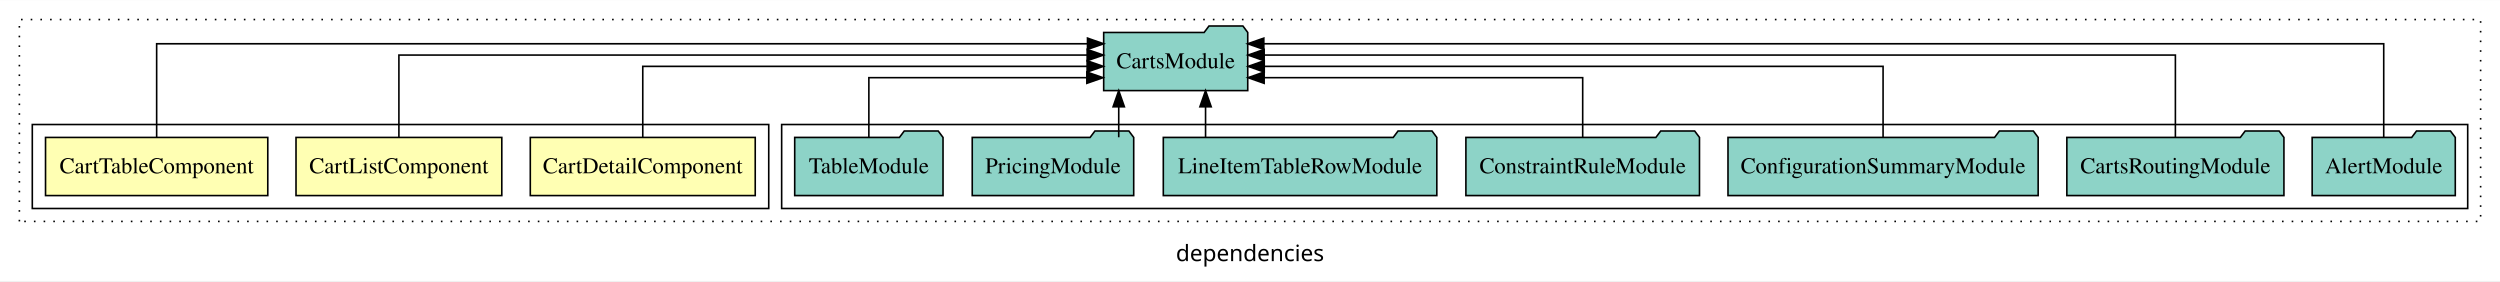
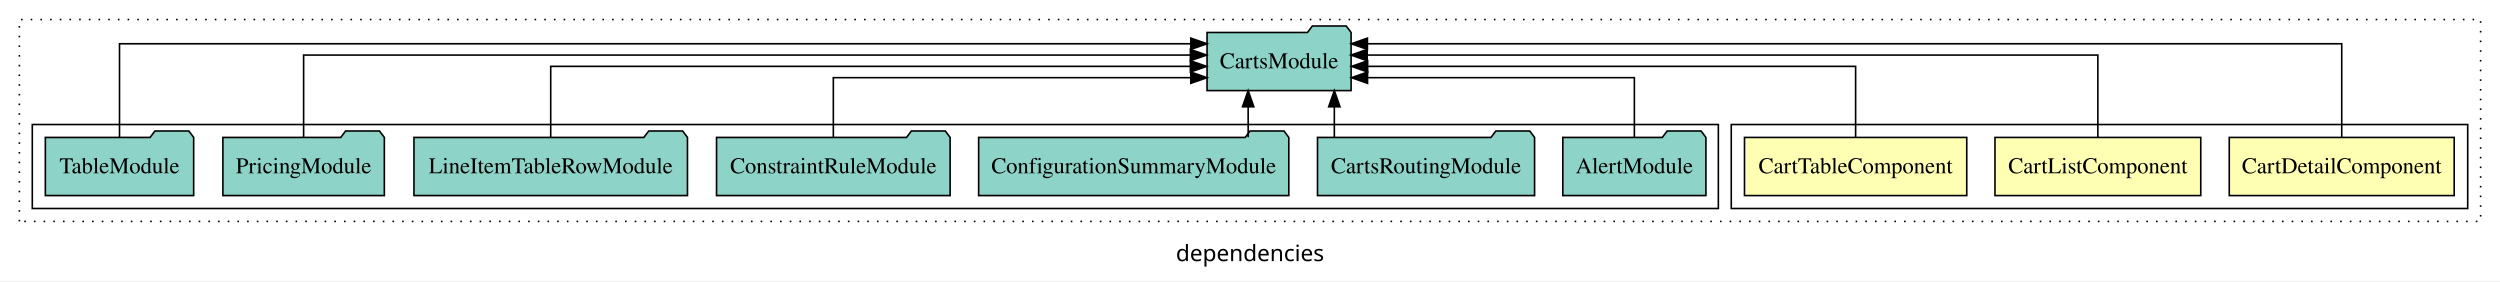
<svg xmlns="http://www.w3.org/2000/svg" width="1548pt" height="174pt" viewBox="0.00 0.00 1548.00 173.80">
  <g id="graph0" class="graph" transform="scale(1 1) rotate(0) translate(4 169.8)">
    <polygon fill="white" stroke="transparent" points="-4,4 -4,-169.8 1544,-169.8 1544,4 -4,4" />
    <text text-anchor="middle" x="770" y="-8.2" font-family="sans-serif" font-size="14.00">dependencies</text>
    <g id="clust1" class="cluster">
      <polygon fill="none" stroke="black" stroke-dasharray="1,5" points="8,-32.8 8,-157.8 1532,-157.8 1532,-32.8 8,-32.8" />
    </g>
+     <g id="clust2" class="cluster">
+       <polygon fill="none" stroke="black" points="1068,-40.8 1068,-92.8 1524,-92.8 1524,-40.8 1068,-40.8" />
+     </g>
    <g id="clust6" class="cluster">
-       <polygon fill="none" stroke="black" points="480,-40.8 480,-92.8 1524,-92.8 1524,-40.8 480,-40.8" />
-     </g>
-     <g id="clust2" class="cluster">
-       <polygon fill="none" stroke="black" points="16,-40.8 16,-92.8 472,-92.8 472,-40.8 16,-40.8" />
+       <polygon fill="none" stroke="black" points="16,-40.8 16,-92.8 1060,-92.8 1060,-40.8 16,-40.8" />
    </g>
    <g id="node1" class="node">
-       <polygon fill="#ffffb3" stroke="black" points="463.64,-84.8 324.36,-84.8 324.36,-48.8 463.64,-48.8 463.64,-84.8" />
-       <text text-anchor="middle" x="394" y="-62.6" font-family="Times,serif" font-size="14.00">CartDetailComponent</text>
+       <polygon fill="#ffffb3" stroke="black" points="1515.64,-84.8 1376.36,-84.8 1376.36,-48.8 1515.64,-48.8 1515.64,-84.8" />
+       <text text-anchor="middle" x="1446" y="-62.6" font-family="Times,serif" font-size="14.00">CartDetailComponent</text>
    </g>
    <g id="node4" class="node">
-       <polygon fill="#8dd3c7" stroke="black" points="768.6,-149.8 765.6,-153.8 744.6,-153.8 741.6,-149.8 679.4,-149.8 679.4,-113.8 768.6,-113.8 768.6,-149.8" />
-       <text text-anchor="middle" x="724" y="-127.6" font-family="Times,serif" font-size="14.00">CartsModule</text>
+       <polygon fill="#8dd3c7" stroke="black" points="832.6,-149.8 829.6,-153.8 808.6,-153.8 805.6,-149.8 743.4,-149.8 743.4,-113.8 832.6,-113.8 832.6,-149.8" />
+       <text text-anchor="middle" x="788" y="-127.6" font-family="Times,serif" font-size="14.00">CartsModule</text>
    </g>
    <g id="edge1" class="edge">
-       <path fill="none" stroke="black" d="M394,-85.07C394,-103.36 394,-128.8 394,-128.8 394,-128.8 669.15,-128.8 669.15,-128.8" />
-       <polygon fill="black" stroke="black" points="669.15,-132.3 679.15,-128.8 669.15,-125.3 669.15,-132.3" />
+       <path fill="none" stroke="black" d="M1446,-84.81C1446,-107.29 1446,-142.8 1446,-142.8 1446,-142.8 842.71,-142.8 842.71,-142.8" />
+       <polygon fill="black" stroke="black" points="842.71,-139.3 832.71,-142.8 842.71,-146.3 842.71,-139.3" />
    </g>
    <g id="node2" class="node">
-       <polygon fill="#ffffb3" stroke="black" points="306.71,-84.8 179.29,-84.8 179.29,-48.8 306.71,-48.8 306.71,-84.8" />
-       <text text-anchor="middle" x="243" y="-62.6" font-family="Times,serif" font-size="14.00">CartListComponent</text>
+       <polygon fill="#ffffb3" stroke="black" points="1358.71,-84.8 1231.29,-84.8 1231.29,-48.8 1358.71,-48.8 1358.71,-84.8" />
+       <text text-anchor="middle" x="1295" y="-62.6" font-family="Times,serif" font-size="14.00">CartListComponent</text>
    </g>
    <g id="edge2" class="edge">
-       <path fill="none" stroke="black" d="M243,-84.93C243,-105.37 243,-135.8 243,-135.8 243,-135.8 669.18,-135.8 669.18,-135.8" />
-       <polygon fill="black" stroke="black" points="669.18,-139.3 679.18,-135.8 669.18,-132.3 669.18,-139.3" />
+       <path fill="none" stroke="black" d="M1295,-84.93C1295,-105.37 1295,-135.8 1295,-135.8 1295,-135.8 842.55,-135.8 842.55,-135.8" />
+       <polygon fill="black" stroke="black" points="842.55,-132.3 832.55,-135.8 842.55,-139.3 842.55,-132.3" />
    </g>
    <g id="node3" class="node">
-       <polygon fill="#ffffb3" stroke="black" points="161.81,-84.8 24.19,-84.8 24.19,-48.8 161.81,-48.8 161.81,-84.8" />
-       <text text-anchor="middle" x="93" y="-62.6" font-family="Times,serif" font-size="14.00">CartTableComponent</text>
+       <polygon fill="#ffffb3" stroke="black" points="1213.81,-84.8 1076.19,-84.8 1076.19,-48.8 1213.81,-48.8 1213.81,-84.8" />
+       <text text-anchor="middle" x="1145" y="-62.6" font-family="Times,serif" font-size="14.00">CartTableComponent</text>
    </g>
    <g id="edge3" class="edge">
-       <path fill="none" stroke="black" d="M93,-84.81C93,-107.29 93,-142.8 93,-142.8 93,-142.8 669.38,-142.8 669.38,-142.8" />
-       <polygon fill="black" stroke="black" points="669.38,-146.3 679.38,-142.8 669.38,-139.3 669.38,-146.3" />
+       <path fill="none" stroke="black" d="M1145,-85.07C1145,-103.36 1145,-128.8 1145,-128.8 1145,-128.8 842.85,-128.8 842.85,-128.8" />
+       <polygon fill="black" stroke="black" points="842.85,-125.3 832.85,-128.8 842.85,-132.3 842.85,-125.3" />
    </g>
    <g id="node5" class="node">
-       <polygon fill="#8dd3c7" stroke="black" points="1516.31,-84.8 1513.31,-88.8 1492.31,-88.8 1489.31,-84.8 1427.69,-84.8 1427.69,-48.8 1516.31,-48.8 1516.31,-84.8" />
-       <text text-anchor="middle" x="1472" y="-62.6" font-family="Times,serif" font-size="14.00">AlertModule</text>
+       <polygon fill="#8dd3c7" stroke="black" points="1052.31,-84.8 1049.31,-88.8 1028.31,-88.8 1025.31,-84.8 963.69,-84.8 963.69,-48.8 1052.31,-48.8 1052.31,-84.8" />
+       <text text-anchor="middle" x="1008" y="-62.6" font-family="Times,serif" font-size="14.00">AlertModule</text>
    </g>
    <g id="edge4" class="edge">
-       <path fill="none" stroke="black" d="M1472,-84.81C1472,-107.29 1472,-142.8 1472,-142.8 1472,-142.8 778.55,-142.8 778.55,-142.8" />
-       <polygon fill="black" stroke="black" points="778.55,-139.3 768.55,-142.8 778.55,-146.3 778.55,-139.3" />
+       <path fill="none" stroke="black" d="M1008,-84.81C1008,-100.85 1008,-121.8 1008,-121.8 1008,-121.8 842.79,-121.8 842.79,-121.8" />
+       <polygon fill="black" stroke="black" points="842.79,-118.3 832.79,-121.8 842.79,-125.3 842.79,-118.3" />
    </g>
    <g id="node6" class="node">
-       <polygon fill="#8dd3c7" stroke="black" points="1410.21,-84.8 1407.21,-88.8 1386.21,-88.8 1383.21,-84.8 1275.79,-84.8 1275.79,-48.8 1410.21,-48.8 1410.21,-84.8" />
-       <text text-anchor="middle" x="1343" y="-62.6" font-family="Times,serif" font-size="14.00">CartsRoutingModule</text>
+       <polygon fill="#8dd3c7" stroke="black" points="946.21,-84.8 943.21,-88.8 922.21,-88.8 919.21,-84.8 811.79,-84.8 811.79,-48.8 946.21,-48.8 946.21,-84.8" />
+       <text text-anchor="middle" x="879" y="-62.6" font-family="Times,serif" font-size="14.00">CartsRoutingModule</text>
    </g>
    <g id="edge5" class="edge">
-       <path fill="none" stroke="black" d="M1343,-84.93C1343,-105.37 1343,-135.8 1343,-135.8 1343,-135.8 778.77,-135.8 778.77,-135.8" />
-       <polygon fill="black" stroke="black" points="778.77,-132.3 768.77,-135.8 778.77,-139.3 778.77,-132.3" />
+       <path fill="none" stroke="black" d="M822.22,-84.91C822.22,-84.91 822.22,-103.79 822.22,-103.79" />
+       <polygon fill="black" stroke="black" points="818.72,-103.79 822.22,-113.79 825.72,-103.79 818.72,-103.79" />
    </g>
    <g id="node7" class="node">
-       <polygon fill="#8dd3c7" stroke="black" points="1258.03,-84.8 1255.03,-88.8 1234.03,-88.8 1231.03,-84.8 1065.97,-84.8 1065.97,-48.8 1258.03,-48.8 1258.03,-84.8" />
-       <text text-anchor="middle" x="1162" y="-62.6" font-family="Times,serif" font-size="14.00">ConfigurationSummaryModule</text>
+       <polygon fill="#8dd3c7" stroke="black" points="794.03,-84.8 791.03,-88.8 770.03,-88.8 767.03,-84.8 601.97,-84.8 601.97,-48.8 794.03,-48.8 794.03,-84.8" />
+       <text text-anchor="middle" x="698" y="-62.6" font-family="Times,serif" font-size="14.00">ConfigurationSummaryModule</text>
    </g>
    <g id="edge6" class="edge">
-       <path fill="none" stroke="black" d="M1162,-85.07C1162,-103.36 1162,-128.8 1162,-128.8 1162,-128.8 778.82,-128.8 778.82,-128.8" />
-       <polygon fill="black" stroke="black" points="778.82,-125.3 768.82,-128.8 778.82,-132.3 778.82,-125.3" />
+       <path fill="none" stroke="black" d="M768.86,-84.91C768.86,-84.91 768.86,-103.79 768.86,-103.79" />
+       <polygon fill="black" stroke="black" points="765.36,-103.79 768.86,-113.79 772.36,-103.79 765.36,-103.79" />
    </g>
    <g id="node8" class="node">
-       <polygon fill="#8dd3c7" stroke="black" points="1048.32,-84.8 1045.32,-88.8 1024.32,-88.8 1021.32,-84.8 903.68,-84.8 903.68,-48.8 1048.32,-48.8 1048.32,-84.8" />
-       <text text-anchor="middle" x="976" y="-62.6" font-family="Times,serif" font-size="14.00">ConstraintRuleModule</text>
+       <polygon fill="#8dd3c7" stroke="black" points="584.32,-84.8 581.32,-88.8 560.32,-88.8 557.32,-84.8 439.68,-84.8 439.68,-48.8 584.32,-48.8 584.32,-84.8" />
+       <text text-anchor="middle" x="512" y="-62.6" font-family="Times,serif" font-size="14.00">ConstraintRuleModule</text>
    </g>
    <g id="edge7" class="edge">
-       <path fill="none" stroke="black" d="M976,-84.81C976,-100.85 976,-121.8 976,-121.8 976,-121.8 778.76,-121.8 778.76,-121.8" />
-       <polygon fill="black" stroke="black" points="778.76,-118.3 768.76,-121.8 778.76,-125.3 778.76,-118.3" />
+       <path fill="none" stroke="black" d="M512,-84.81C512,-100.85 512,-121.8 512,-121.8 512,-121.8 733.35,-121.8 733.35,-121.8" />
+       <polygon fill="black" stroke="black" points="733.35,-125.3 743.35,-121.8 733.35,-118.3 733.35,-125.3" />
    </g>
    <g id="node9" class="node">
-       <polygon fill="#8dd3c7" stroke="black" points="885.68,-84.8 882.68,-88.8 861.68,-88.8 858.68,-84.8 716.32,-84.8 716.32,-48.8 885.68,-48.8 885.68,-84.8" />
-       <text text-anchor="middle" x="801" y="-62.6" font-family="Times,serif" font-size="14.00">LineItemTableRowModule</text>
+       <polygon fill="#8dd3c7" stroke="black" points="421.68,-84.8 418.68,-88.8 397.68,-88.8 394.68,-84.8 252.32,-84.8 252.32,-48.8 421.68,-48.8 421.68,-84.8" />
+       <text text-anchor="middle" x="337" y="-62.6" font-family="Times,serif" font-size="14.00">LineItemTableRowModule</text>
    </g>
    <g id="edge8" class="edge">
-       <path fill="none" stroke="black" d="M742.48,-84.91C742.48,-84.91 742.48,-103.79 742.48,-103.79" />
-       <polygon fill="black" stroke="black" points="738.98,-103.79 742.48,-113.79 745.98,-103.79 738.98,-103.79" />
+       <path fill="none" stroke="black" d="M337,-85.07C337,-103.36 337,-128.8 337,-128.8 337,-128.8 733.11,-128.8 733.11,-128.8" />
+       <polygon fill="black" stroke="black" points="733.11,-132.3 743.11,-128.8 733.11,-125.3 733.11,-132.3" />
    </g>
    <g id="node10" class="node">
-       <polygon fill="#8dd3c7" stroke="black" points="697.99,-84.8 694.99,-88.8 673.99,-88.8 670.99,-84.8 598.01,-84.8 598.01,-48.8 697.99,-48.8 697.99,-84.8" />
-       <text text-anchor="middle" x="648" y="-62.6" font-family="Times,serif" font-size="14.00">PricingModule</text>
+       <polygon fill="#8dd3c7" stroke="black" points="233.99,-84.8 230.99,-88.8 209.99,-88.8 206.99,-84.8 134.01,-84.8 134.01,-48.8 233.99,-48.8 233.99,-84.8" />
+       <text text-anchor="middle" x="184" y="-62.6" font-family="Times,serif" font-size="14.00">PricingModule</text>
    </g>
    <g id="edge9" class="edge">
-       <path fill="none" stroke="black" d="M688.72,-84.91C688.72,-84.91 688.72,-103.79 688.72,-103.79" />
-       <polygon fill="black" stroke="black" points="685.22,-103.79 688.72,-113.79 692.22,-103.79 685.22,-103.79" />
+       <path fill="none" stroke="black" d="M184,-84.93C184,-105.37 184,-135.8 184,-135.8 184,-135.8 733.1,-135.8 733.1,-135.8" />
+       <polygon fill="black" stroke="black" points="733.1,-139.3 743.1,-135.8 733.1,-132.3 733.1,-139.3" />
    </g>
    <g id="node11" class="node">
-       <polygon fill="#8dd3c7" stroke="black" points="579.92,-84.8 576.92,-88.8 555.92,-88.8 552.92,-84.8 488.08,-84.8 488.08,-48.8 579.92,-48.8 579.92,-84.8" />
-       <text text-anchor="middle" x="534" y="-62.6" font-family="Times,serif" font-size="14.00">TableModule</text>
+       <polygon fill="#8dd3c7" stroke="black" points="115.92,-84.8 112.92,-88.8 91.92,-88.8 88.92,-84.8 24.08,-84.8 24.08,-48.8 115.92,-48.8 115.92,-84.8" />
+       <text text-anchor="middle" x="70" y="-62.6" font-family="Times,serif" font-size="14.00">TableModule</text>
    </g>
    <g id="edge10" class="edge">
-       <path fill="none" stroke="black" d="M534,-84.81C534,-100.85 534,-121.8 534,-121.8 534,-121.8 668.97,-121.8 668.97,-121.8" />
-       <polygon fill="black" stroke="black" points="668.97,-125.3 678.97,-121.8 668.97,-118.3 668.97,-125.3" />
+       <path fill="none" stroke="black" d="M70,-84.81C70,-107.29 70,-142.8 70,-142.8 70,-142.8 733.36,-142.8 733.36,-142.8" />
+       <polygon fill="black" stroke="black" points="733.36,-146.3 743.36,-142.8 733.36,-139.3 733.36,-146.3" />
    </g>
  </g>
</svg>
